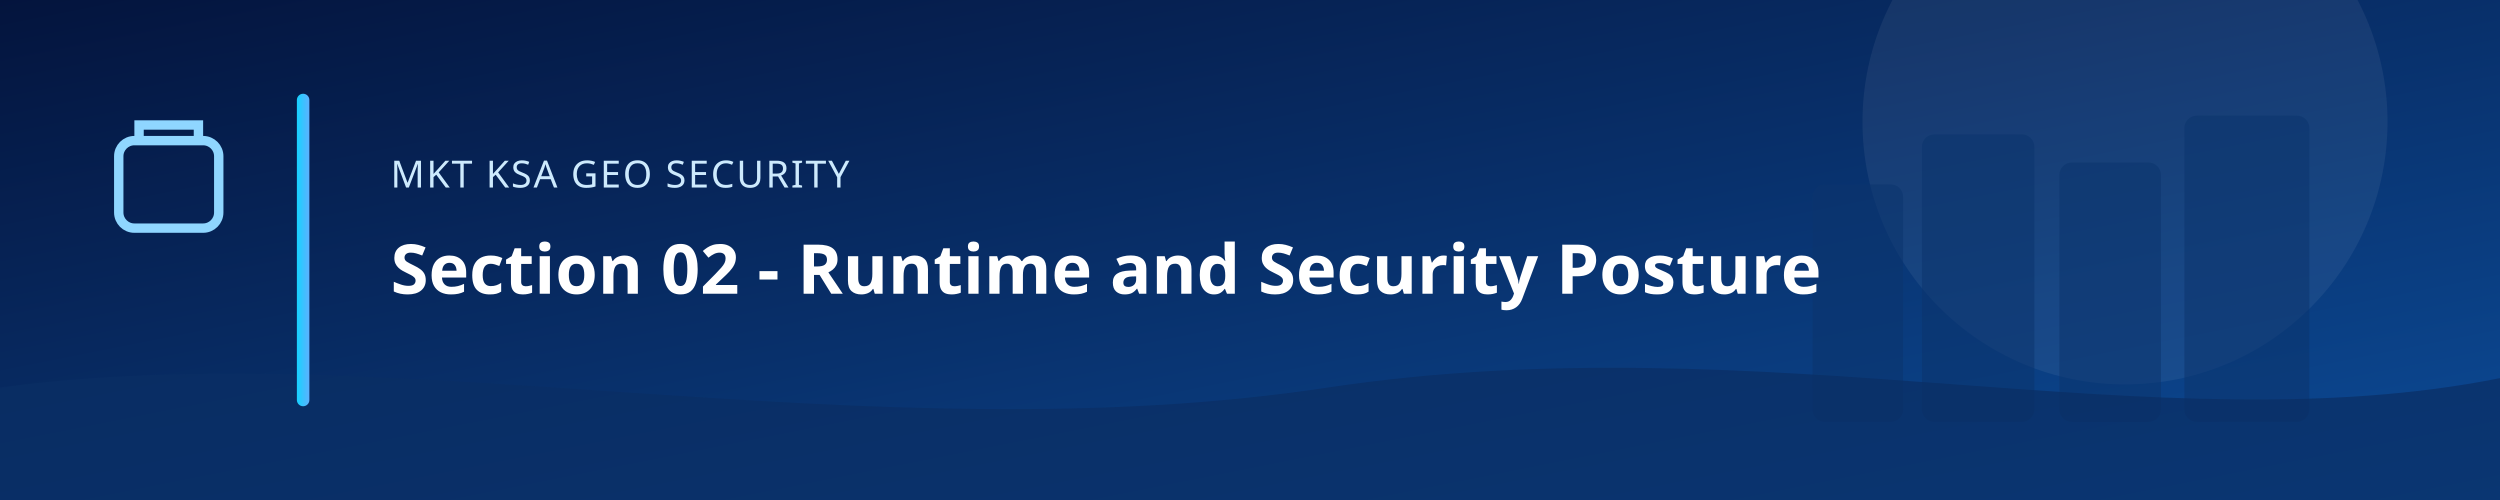
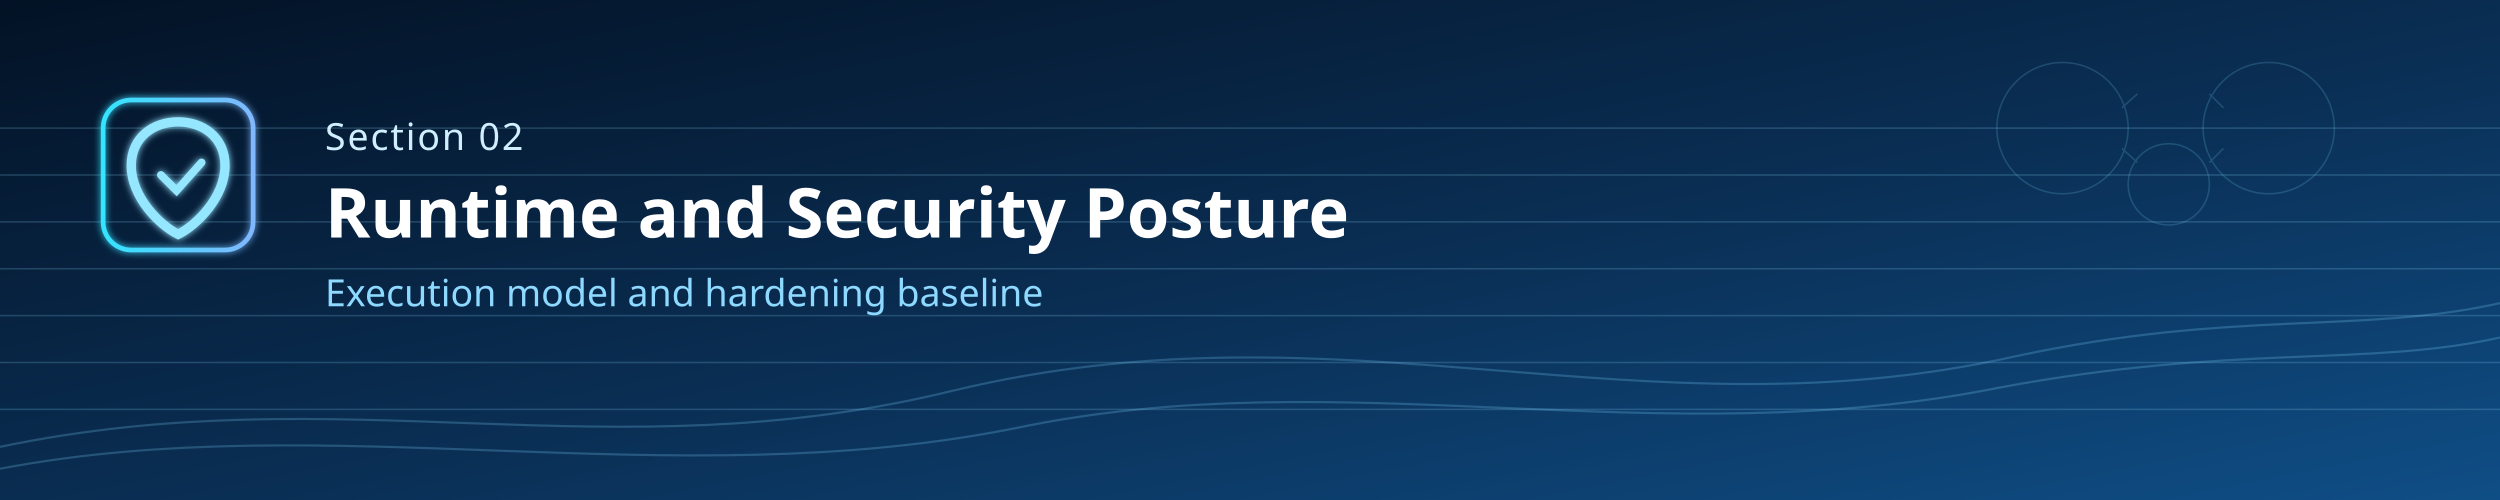
- <svg xmlns="http://www.w3.org/2000/svg" width="1600" height="320" viewBox="0 0 1600 320" role="img" aria-label="Section 02 - Runtime and Security Posture banner">
+ <svg xmlns="http://www.w3.org/2000/svg" width="1600" height="320" viewBox="0 0 1600 320" role="img" aria-labelledby="t d">
  <defs>
    <linearGradient id="bg" x1="0" y1="0" x2="1" y2="1">
-       <stop offset="0%" stop-color="#04143d" />
-       <stop offset="100%" stop-color="#0c4b97" />
+       <stop offset="0%" stop-color="#031225" />
+       <stop offset="55%" stop-color="#0A2F55" />
+       <stop offset="100%" stop-color="#0F4E86" />
    </linearGradient>
-     <linearGradient id="line" x1="0" y1="0" x2="1" y2="0">
-       <stop offset="0%" stop-color="#16d2ff" />
-       <stop offset="100%" stop-color="#5db2ff" />
+     <linearGradient id="acc" x1="0" y1="0" x2="1" y2="0">
+       <stop offset="0%" stop-color="#34E4FF" />
+       <stop offset="100%" stop-color="#7FB8FF" />
    </linearGradient>
+     <filter id="glow" x="-50%" y="-50%" width="200%" height="200%">
+       <feGaussianBlur stdDeviation="2.4" result="b" />
+       <feMerge>
+         <feMergeNode in="b" />
+         <feMergeNode in="SourceGraphic" />
+       </feMerge>
+     </filter>
  </defs>
  <rect width="1600" height="320" fill="url(#bg)" />
-   <circle cx="1360" cy="78" r="168" fill="#ffffff" fill-opacity="0.06" />
-   <g fill="#0b356e" fill-opacity="0.56">
-     <rect x="1160" y="118" width="58" height="152" rx="8" />
-     <rect x="1230" y="86" width="72" height="184" rx="8" />
-     <rect x="1318" y="104" width="65" height="166" rx="8" />
-     <rect x="1398" y="74" width="80" height="196" rx="8" />
+   <g opacity="0.2" stroke="#8DDCFF" stroke-width="1">
+     <path d="M0 82H1600" />
+     <path d="M0 112H1600" />
+     <path d="M0 142H1600" />
+     <path d="M0 172H1600" />
+     <path d="M0 202H1600" />
+     <path d="M0 232H1600" />
+     <path d="M0 262H1600" />
  </g>
-   <path d="M0 248 C 250 214, 560 292, 850 248 C 1130 206, 1380 286, 1600 242 L1600 320 L0 320 Z" fill="#0b2f64" fill-opacity="0.72" />
-   <rect x="190" y="60" width="8" height="200" rx="4" fill="url(#line)" />
-   <g transform="translate(62,72)">
-     <rect x="14" y="18" width="64" height="56" rx="10" fill="none" stroke="#8fd6ff" stroke-width="6" />
-     <path d="M27 18 V8 H65 V18" fill="none" stroke="#8fd6ff" stroke-width="6" />
+   <g opacity="0.24" stroke="#7CD4FF" fill="none" stroke-width="1.4">
+     <path d="M0 286 C 220 240, 390 304, 610 250 C 860 190, 1050 282, 1290 228 C 1430 198, 1510 214, 1600 194" />
+     <path d="M0 300 C 210 260, 430 318, 650 274 C 860 230, 1060 292, 1280 248 C 1430 220, 1515 235, 1600 216" />
  </g>
-   <text x="250" y="120" fill="#cdeafd" font-size="24" font-family="Segoe UI, Tahoma, sans-serif" letter-spacing="1.2">MKT KSA GEO SECURITY</text>
-   <text x="250" y="188" fill="#ffffff" font-size="44" font-family="Segoe UI, Tahoma, sans-serif" font-weight="700">Section 02 - Runtime and Security Posture</text>
+   <g opacity="0.18" stroke="#7FE0FF" fill="none">
+     <circle cx="1320" cy="82" r="42" />
+     <circle cx="1388" cy="118" r="26" />
+     <circle cx="1452" cy="82" r="42" />
+     <path d="M1358 95 L1368 104" />
+     <path d="M1414 104 L1423 95" />
+     <path d="M1358 69 L1368 60" />
+     <path d="M1414 60 L1423 69" />
+   </g>
+   <g transform="translate(66,64)" filter="url(#glow)">
+     <rect x="0" y="0" width="96" height="96" rx="18" fill="none" stroke="url(#acc)" stroke-width="3" />
+     <path d="M48 14 C64 14 78 24 78 42 C78 62 60 80 48 86 C36 80 18 62 18 42 C18 24 32 14 48 14 Z" fill="none" stroke="#95E6FF" stroke-width="6" />
+     <path d="M37 48 L47 58 L63 40" fill="none" stroke="#95E6FF" stroke-width="5" stroke-linecap="round" />
+   </g>
+   <text x="208" y="96" fill="#CFEFFF" font-size="24" font-family="Segoe UI, Tahoma, sans-serif" letter-spacing="1.2">Section 02</text>
+   <text x="208" y="152" fill="#FFFFFF" font-size="44" font-family="Segoe UI, Tahoma, sans-serif" font-weight="700">Runtime and Security Posture</text>
+   <text x="208" y="196" fill="#8ED9FF" font-size="24" font-family="Segoe UI, Tahoma, sans-serif">Execution model and hardening baseline</text>
</svg>
